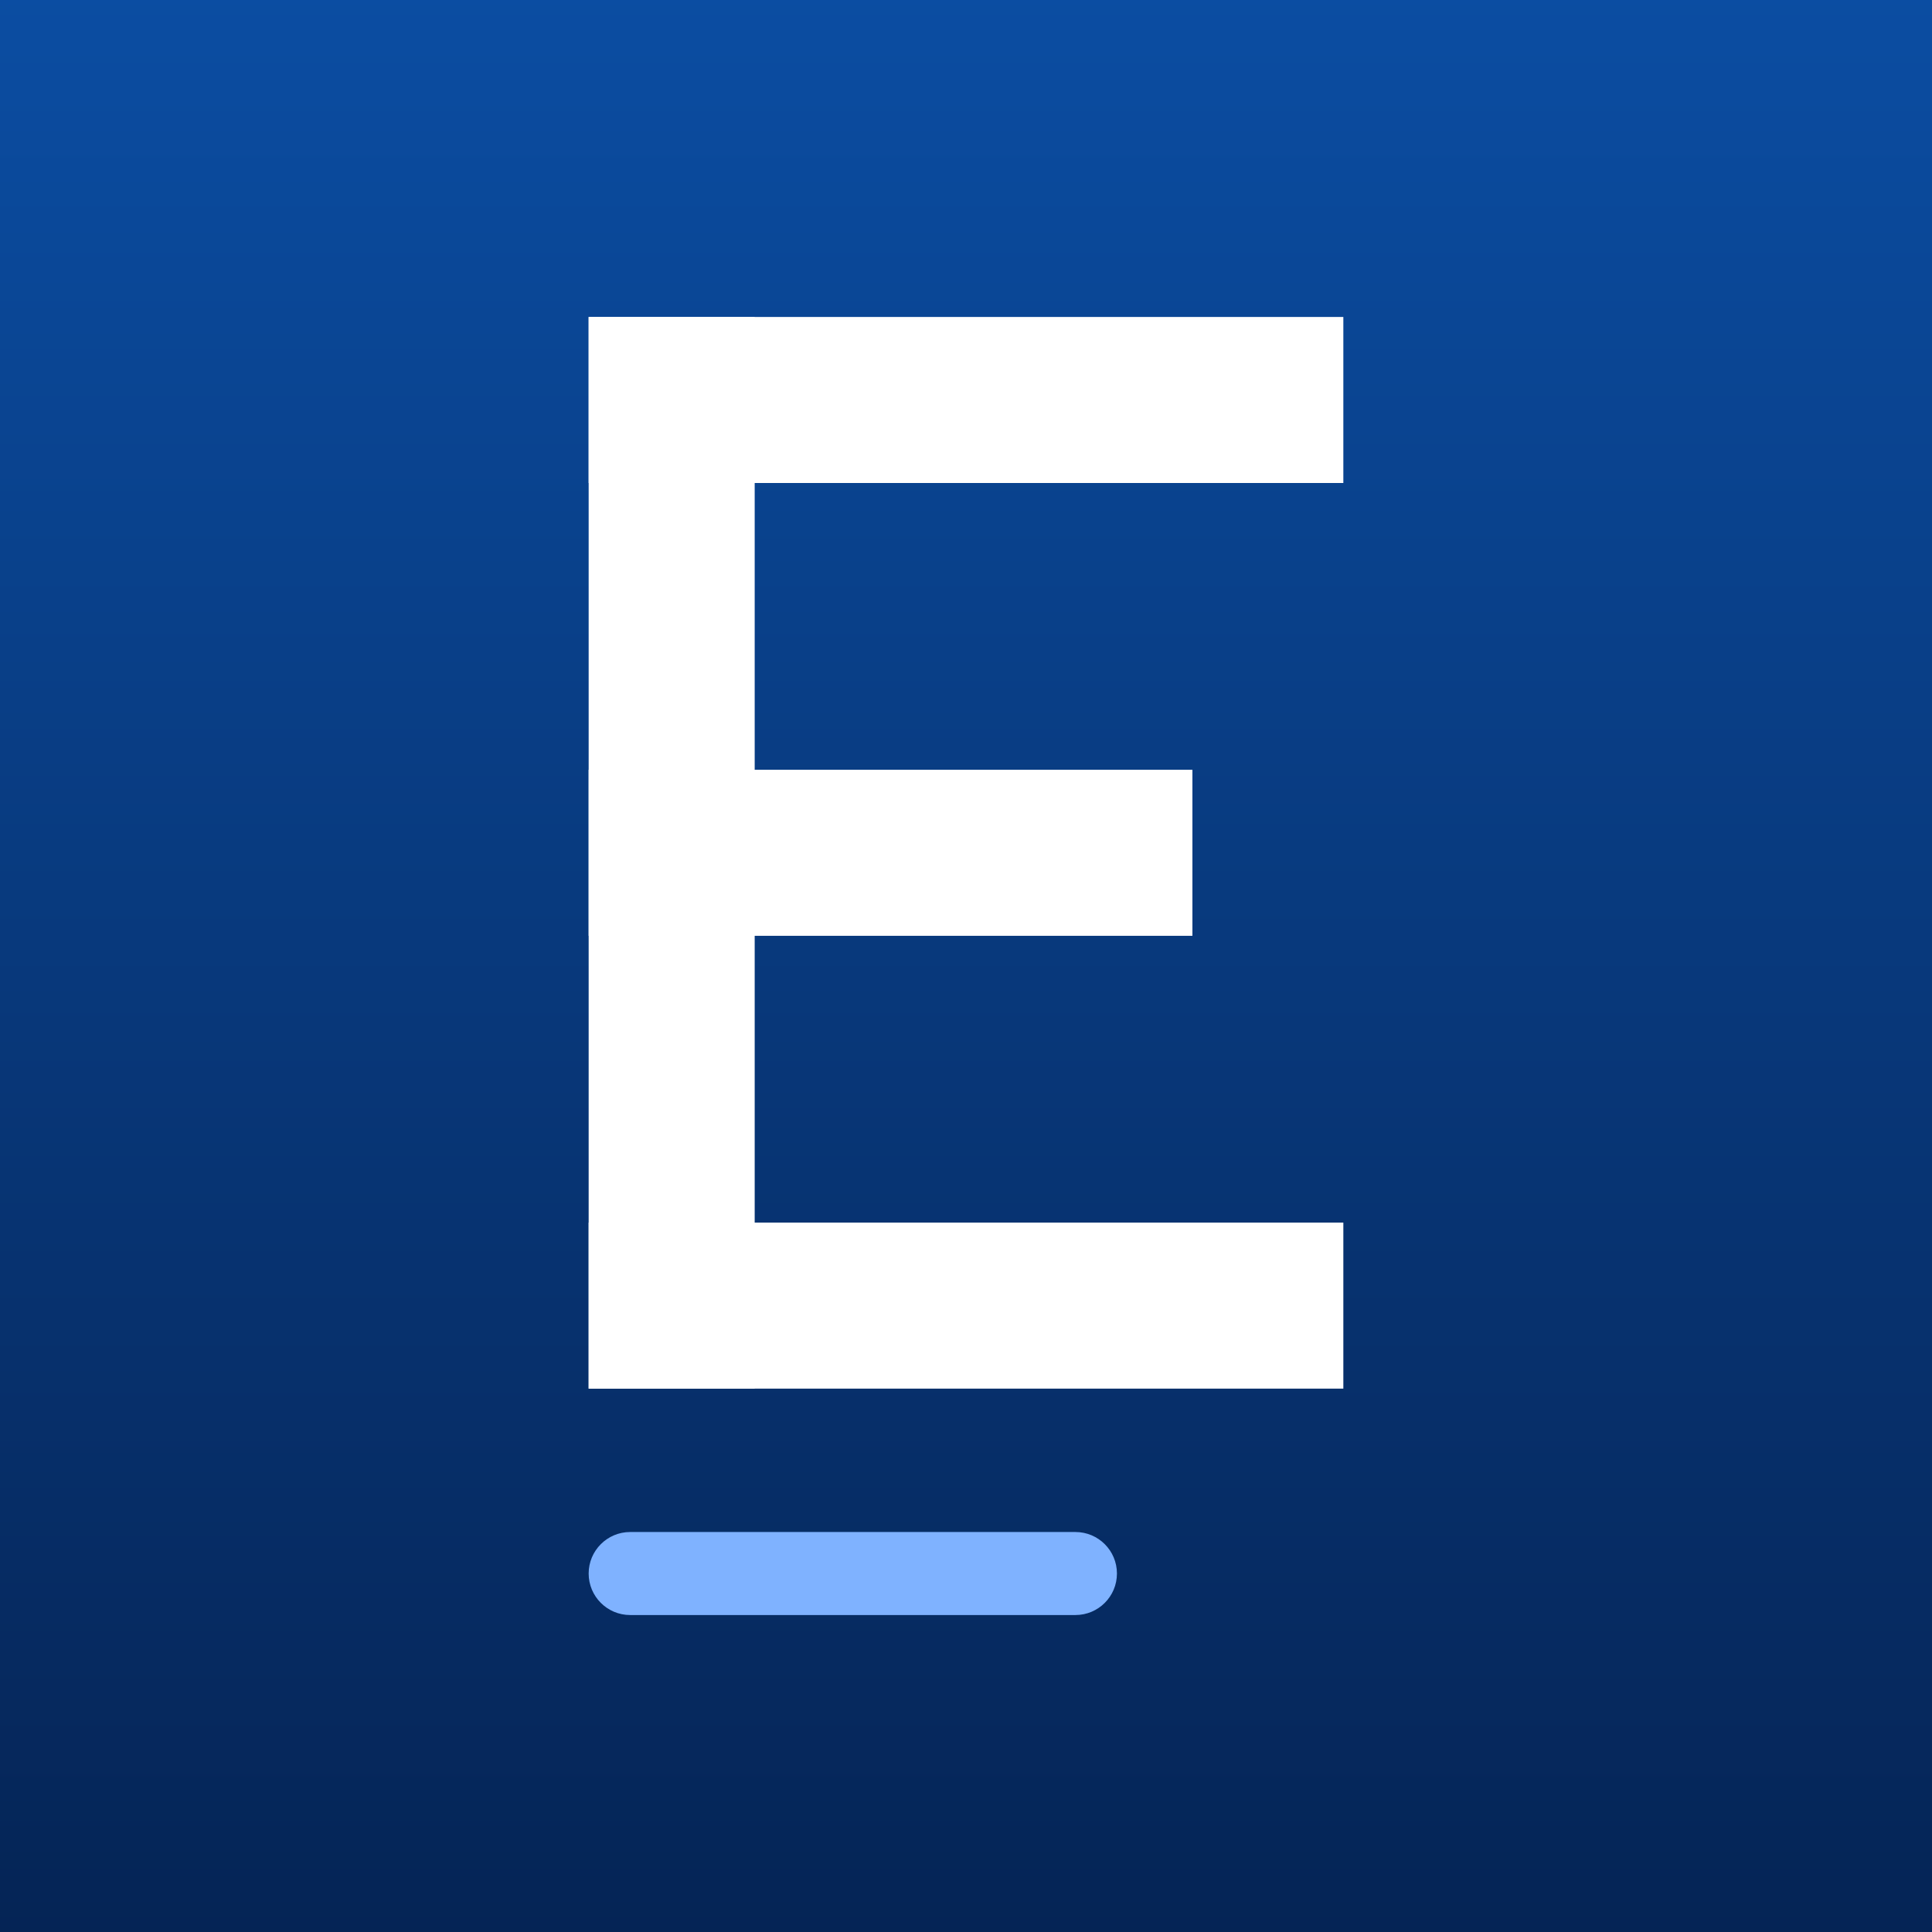
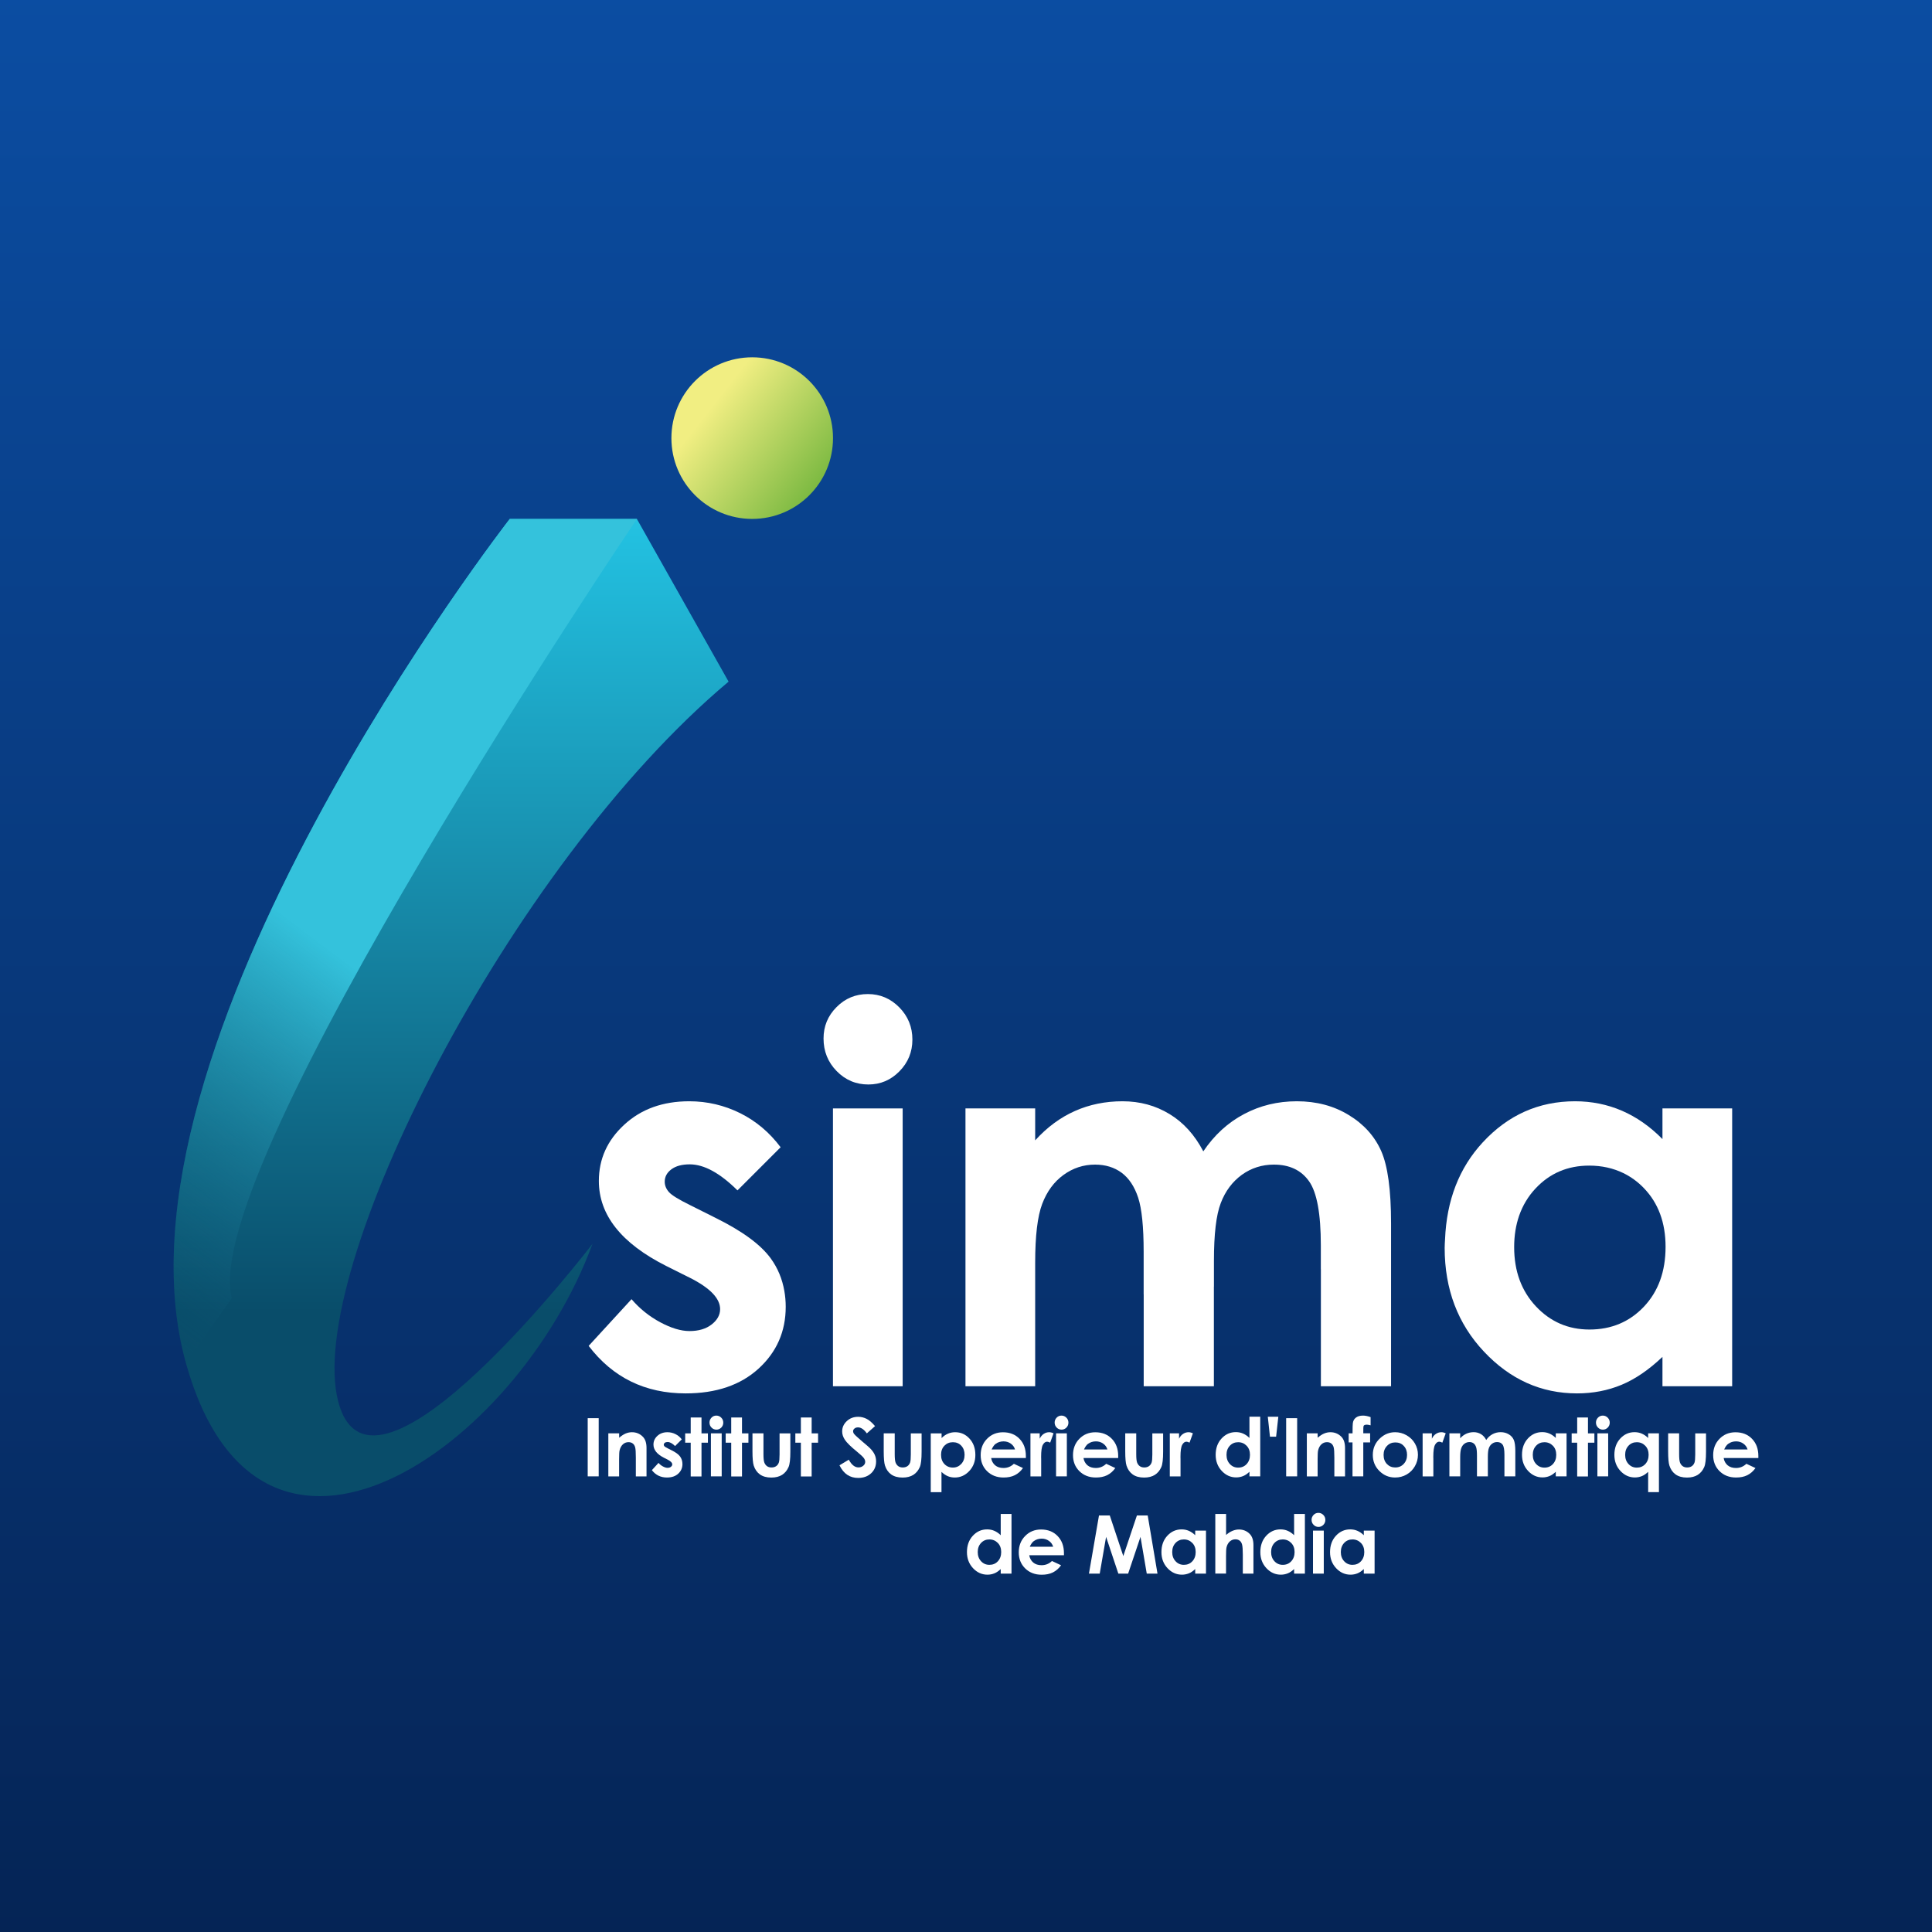
<svg xmlns="http://www.w3.org/2000/svg" width="512" height="512" viewBox="0 0 512 512">
  <defs>
    <linearGradient id="bg" x1="0" y1="0" x2="0" y2="1">
      <stop offset="0" stop-color="#0b4da2" />
      <stop offset="1" stop-color="#052455" />
    </linearGradient>
  </defs>
  <rect width="512" height="512" fill="url(#bg)" />
-   <g fill="#ffffff">
-     <rect x="156" y="84" width="44" height="284" />
-     <rect x="156" y="84" width="200" height="44" />
-     <rect x="156" y="204" width="160" height="44" />
-     <rect x="156" y="324" width="200" height="44" />
-   </g>
-   <rect x="156" y="406" width="140" height="22" rx="11" fill="#7fb2ff" />
+   <svg x="46" y="94.69" width="420" height="322.63" viewBox="0 0 301.26 231.42">
+     <style type="text/css">
+     	.st0{fill:url(#SVGID_1_);}
+     	.st1{fill:url(#SVGID_00000012452033857554364170000003166221339989402757_);}
+     	.st2{fill:url(#SVGID_00000106870024935404341590000005112153355012736653_);}
+     	.st3{fill:#FFFFFF;}
+     	.st4{display:none;fill:#FFFFFF;}
+     </style>
+     <linearGradient id="SVGID_1_" gradientUnits="userSpaceOnUse" x1="97.88" y1="5.905" x2="122.095" y2="24.824">
+       <stop offset="0.182" style="stop-color:#F1EE82" />
+       <stop offset="1" style="stop-color:#7DBA42" />
+     </linearGradient>
+     <circle class="st0" cx="109.99" cy="15.36" r="15.36" />
+     <linearGradient id="SVGID_00000063620961977237544380000008804526131405976760_" gradientUnits="userSpaceOnUse" x1="52.745" y1="216.477" x2="52.745" y2="30.729">
+       <stop offset="0.188" style="stop-color:#094D6A" />
+       <stop offset="1" style="stop-color:#23C2E2" />
+     </linearGradient>
+     <path style="fill:url(#SVGID_00000063620961977237544380000008804526131405976760_);" d="M63.9,30.73c0,0-78.28,100.57-61.55,160.48      c14.05,50.31,62.94,16.38,77.28-22.69c0,0-41.87,54.73-48.33,30c-6.46-24.73,32.32-101.74,74.2-136.87L88.07,30.73H63.9z" />
+     <linearGradient id="SVGID_00000032623394942694470310000014129266982845146030_" gradientUnits="userSpaceOnUse" x1="-16.595" y1="176.933" x2="91.582" y2="33.378">
+       <stop offset="0" style="stop-color:#094D6A;stop-opacity:0" />
+       <stop offset="0.442" style="stop-color:#34C2DC" />
+     </linearGradient>
+     <path style="fill:url(#SVGID_00000032623394942694470310000014129266982845146030_);" d="M63.9,30.73c0,0-78.28,100.57-61.55,160.48      l8.71-12.37C4.59,154.11,88.07,30.73,88.07,30.73H63.9z" />
+     <g>
+       <g>
+         <path class="st3" d="M78.72,201.66h2.09v11.06h-2.09V201.66z" />
+         <path class="st3" d="M82.65,204.54h2.05v0.84c0.46-0.39,0.89-0.67,1.27-0.82c0.38-0.15,0.76-0.23,1.16-0.23        c0.81,0,1.5,0.28,2.06,0.85c0.48,0.48,0.71,1.19,0.71,2.14v5.41h-2.03v-3.58c0-0.98-0.04-1.62-0.13-1.95        c-0.09-0.32-0.24-0.57-0.46-0.73c-0.22-0.17-0.49-0.25-0.81-0.25c-0.41,0-0.77,0.14-1.07,0.42c-0.3,0.28-0.5,0.66-0.62,1.15        c-0.06,0.25-0.09,0.81-0.09,1.66v3.28h-2.05V204.54z" />
+         <path class="st3" d="M96.6,205.69l-1.27,1.27c-0.52-0.51-0.99-0.77-1.41-0.77c-0.23,0-0.41,0.05-0.54,0.15s-0.2,0.22-0.2,0.36        c0,0.11,0.04,0.21,0.12,0.3c0.08,0.09,0.29,0.22,0.61,0.38l0.75,0.38c0.79,0.39,1.34,0.79,1.63,1.2s0.44,0.88,0.44,1.43        c0,0.73-0.27,1.33-0.8,1.82c-0.53,0.49-1.25,0.73-2.15,0.73c-1.19,0-2.15-0.47-2.86-1.4l1.26-1.38c0.24,0.28,0.52,0.51,0.85,0.68        c0.32,0.17,0.61,0.26,0.86,0.26c0.27,0,0.49-0.06,0.65-0.2c0.17-0.13,0.25-0.28,0.25-0.45c0-0.32-0.3-0.62-0.89-0.92l-0.69-0.35        c-1.32-0.67-1.99-1.5-1.99-2.5c0-0.65,0.25-1.2,0.75-1.66s1.14-0.69,1.91-0.69c0.53,0,1.03,0.12,1.5,0.35        C95.87,204.92,96.27,205.25,96.6,205.69z" />
+         <path class="st3" d="M98.3,201.53h2.05v3.02h1.22v1.77h-1.22v6.42H98.3v-6.42h-1.05v-1.77h1.05V201.53z" />
+         <path class="st3" d="M103.17,201.17c0.36,0,0.67,0.13,0.93,0.39c0.26,0.26,0.39,0.58,0.39,0.95c0,0.37-0.13,0.68-0.38,0.94        c-0.26,0.26-0.56,0.39-0.92,0.39c-0.37,0-0.68-0.13-0.93-0.39c-0.26-0.26-0.39-0.58-0.39-0.96c0-0.36,0.13-0.67,0.38-0.93        C102.5,201.3,102.81,201.17,103.17,201.17z M102.14,204.54h2.05v8.18h-2.05V204.54z" />
+         <path class="st3" d="M106,201.53h2.05v3.02h1.22v1.77h-1.22v6.42H106v-6.42h-1.05v-1.77H106V201.53z" />
+         <path class="st3" d="M110.05,204.54h2.08v3.94c0,0.77,0.05,1.3,0.16,1.6c0.11,0.3,0.28,0.53,0.51,0.7        c0.23,0.17,0.52,0.25,0.86,0.25s0.63-0.08,0.87-0.24c0.24-0.16,0.42-0.4,0.53-0.72c0.08-0.24,0.13-0.74,0.13-1.51v-4.01h2.05v3.47        c0,1.43-0.11,2.41-0.34,2.93c-0.28,0.64-0.68,1.13-1.22,1.48c-0.54,0.34-1.22,0.52-2.05,0.52c-0.9,0-1.62-0.2-2.18-0.6        c-0.55-0.4-0.94-0.96-1.17-1.68c-0.16-0.5-0.24-1.4-0.24-2.71V204.54z" />
+         <path class="st3" d="M119.24,201.53h2.05v3.02h1.22v1.77h-1.22v6.42h-2.05v-6.42h-1.05v-1.77h1.05V201.53z" />
+         <path class="st3" d="M133.34,203.17l-1.56,1.38c-0.55-0.76-1.11-1.14-1.67-1.14c-0.28,0-0.5,0.07-0.68,0.22        c-0.18,0.15-0.26,0.32-0.26,0.5s0.06,0.36,0.19,0.53c0.17,0.22,0.69,0.69,1.54,1.42c0.8,0.67,1.29,1.1,1.46,1.27        c0.43,0.43,0.73,0.84,0.91,1.24c0.18,0.39,0.27,0.82,0.27,1.29c0,0.91-0.31,1.66-0.94,2.25c-0.63,0.59-1.45,0.89-2.46,0.89        c-0.79,0-1.47-0.19-2.06-0.58s-1.09-0.99-1.5-1.82l1.77-1.07c0.53,0.98,1.14,1.47,1.84,1.47c0.36,0,0.67-0.11,0.91-0.32        c0.25-0.21,0.37-0.45,0.37-0.73c0-0.25-0.09-0.5-0.28-0.75c-0.19-0.25-0.6-0.63-1.23-1.15c-1.21-0.98-1.98-1.74-2.34-2.28        s-0.53-1.07-0.53-1.6c0-0.77,0.29-1.42,0.88-1.97c0.58-0.55,1.31-0.82,2.17-0.82c0.55,0,1.08,0.13,1.58,0.38        C132.22,202.02,132.76,202.49,133.34,203.17z" />
+         <path class="st3" d="M135,204.54h2.08v3.94c0,0.77,0.05,1.3,0.16,1.6c0.11,0.3,0.28,0.53,0.51,0.7c0.23,0.17,0.52,0.25,0.86,0.25        s0.63-0.08,0.87-0.24c0.24-0.16,0.42-0.4,0.53-0.72c0.08-0.24,0.13-0.74,0.13-1.51v-4.01h2.05v3.47c0,1.43-0.11,2.41-0.34,2.93        c-0.28,0.64-0.68,1.13-1.22,1.48c-0.54,0.34-1.22,0.52-2.05,0.52c-0.9,0-1.62-0.2-2.18-0.6c-0.55-0.4-0.94-0.96-1.17-1.68        c-0.16-0.5-0.24-1.4-0.24-2.71V204.54z" />
+         <path class="st3" d="M145.99,204.54v0.9c0.37-0.37,0.77-0.65,1.2-0.83c0.43-0.19,0.89-0.28,1.38-0.28c1.07,0,1.98,0.4,2.72,1.21        c0.75,0.81,1.12,1.84,1.12,3.11c0,1.22-0.39,2.24-1.16,3.06c-0.77,0.82-1.69,1.23-2.75,1.23c-0.47,0-0.91-0.08-1.32-0.25        s-0.81-0.44-1.21-0.82v3.86h-2.04v-11.18H145.99z M148.14,206.23c-0.65,0-1.18,0.22-1.61,0.66c-0.43,0.44-0.64,1.02-0.64,1.73        c0,0.73,0.21,1.31,0.64,1.76c0.43,0.45,0.96,0.67,1.61,0.67c0.63,0,1.15-0.23,1.58-0.68c0.43-0.46,0.64-1.04,0.64-1.75        c0-0.7-0.21-1.28-0.63-1.73C149.32,206.45,148.79,206.23,148.14,206.23z" />
+         <path class="st3" d="M162.01,209.23h-6.6c0.1,0.58,0.35,1.04,0.76,1.39c0.41,0.34,0.94,0.51,1.58,0.51c0.77,0,1.43-0.27,1.98-0.8        l1.73,0.81c-0.43,0.61-0.95,1.06-1.55,1.36s-1.32,0.44-2.14,0.44c-1.28,0-2.33-0.41-3.14-1.21s-1.21-1.82-1.21-3.04        c0-1.25,0.4-2.29,1.21-3.11c0.8-0.82,1.81-1.24,3.03-1.24c1.29,0,2.34,0.41,3.14,1.24c0.81,0.83,1.21,1.92,1.21,3.27        L162.01,209.23z M159.95,207.61c-0.14-0.46-0.4-0.83-0.8-1.11c-0.4-0.29-0.86-0.43-1.39-0.43c-0.57,0-1.07,0.16-1.51,0.48        c-0.27,0.2-0.52,0.55-0.75,1.06H159.95z" />
+         <path class="st3" d="M162.88,204.54h1.76v1.03c0.19-0.41,0.44-0.71,0.76-0.92c0.32-0.21,0.66-0.32,1.04-0.32        c0.27,0,0.54,0.07,0.83,0.21l-0.64,1.77c-0.24-0.12-0.44-0.18-0.59-0.18c-0.32,0-0.58,0.2-0.8,0.59c-0.22,0.39-0.33,1.16-0.33,2.3        l0.01,0.4v3.31h-2.04V204.54z" />
+         <path class="st3" d="M168.78,201.17c0.36,0,0.67,0.13,0.93,0.39c0.26,0.26,0.39,0.58,0.39,0.95c0,0.37-0.13,0.68-0.38,0.94        c-0.26,0.26-0.56,0.39-0.92,0.39c-0.37,0-0.68-0.13-0.93-0.39c-0.26-0.26-0.39-0.58-0.39-0.96c0-0.36,0.13-0.67,0.38-0.93        C168.11,201.3,168.42,201.17,168.78,201.17z M167.75,204.54h2.05v8.18h-2.05V204.54z" />
+         <path class="st3" d="M179.56,209.23h-6.6c0.1,0.58,0.35,1.04,0.76,1.39c0.41,0.34,0.94,0.51,1.58,0.51c0.77,0,1.43-0.27,1.98-0.8        l1.73,0.81c-0.43,0.61-0.95,1.06-1.55,1.36s-1.32,0.44-2.14,0.44c-1.28,0-2.33-0.41-3.14-1.21s-1.21-1.82-1.21-3.04        c0-1.25,0.4-2.29,1.21-3.11c0.8-0.82,1.81-1.24,3.03-1.24c1.29,0,2.34,0.41,3.14,1.24c0.81,0.83,1.21,1.92,1.21,3.27        L179.56,209.23z M177.51,207.61c-0.14-0.46-0.4-0.83-0.8-1.11c-0.4-0.29-0.86-0.43-1.39-0.43c-0.57,0-1.07,0.16-1.51,0.48        c-0.27,0.2-0.52,0.55-0.75,1.06H177.51z" />
+         <path class="st3" d="M180.91,204.54h2.08v3.94c0,0.77,0.05,1.3,0.16,1.6c0.11,0.3,0.28,0.53,0.51,0.7        c0.23,0.17,0.52,0.25,0.86,0.25s0.63-0.08,0.87-0.24c0.24-0.16,0.42-0.4,0.53-0.72c0.08-0.24,0.13-0.74,0.13-1.51v-4.01h2.05v3.47        c0,1.43-0.11,2.41-0.34,2.93c-0.28,0.64-0.68,1.13-1.22,1.48c-0.54,0.34-1.22,0.52-2.05,0.52c-0.9,0-1.62-0.2-2.18-0.6        c-0.55-0.4-0.94-0.96-1.17-1.68c-0.16-0.5-0.24-1.4-0.24-2.71V204.54z" />
+         <path class="st3" d="M189.37,204.54h1.76v1.03c0.19-0.41,0.44-0.71,0.76-0.92c0.32-0.21,0.66-0.32,1.04-0.32        c0.27,0,0.54,0.07,0.83,0.21l-0.64,1.77c-0.24-0.12-0.44-0.18-0.59-0.18c-0.32,0-0.58,0.2-0.8,0.59c-0.22,0.39-0.33,1.16-0.33,2.3        l0.01,0.4v3.31h-2.04V204.54z" />
+         <path class="st3" d="M204.51,201.38h2.05v11.34h-2.05v-0.87c-0.4,0.38-0.8,0.66-1.21,0.82s-0.84,0.25-1.31,0.25        c-1.06,0-1.97-0.41-2.74-1.23c-0.77-0.82-1.16-1.84-1.16-3.06c0-1.26,0.37-2.3,1.12-3.11c0.75-0.81,1.65-1.21,2.72-1.21        c0.49,0,0.95,0.09,1.38,0.28c0.43,0.19,0.83,0.46,1.2,0.83V201.38z M202.36,206.23c-0.63,0-1.16,0.22-1.58,0.67        c-0.42,0.45-0.63,1.02-0.63,1.73c0,0.71,0.21,1.29,0.64,1.75c0.43,0.46,0.95,0.68,1.58,0.68c0.64,0,1.18-0.22,1.6-0.67        c0.42-0.45,0.64-1.04,0.64-1.76c0-0.71-0.21-1.29-0.64-1.73S203.01,206.23,202.36,206.23z" />
+         <path class="st3" d="M209.58,205.18h-1.17l-0.41-3.79h2L209.58,205.18z" />
+         <path class="st3" d="M211.49,201.66h2.09v11.06h-2.09V201.66z" />
+         <path class="st3" d="M215.42,204.54h2.05v0.84c0.46-0.39,0.89-0.67,1.27-0.82c0.38-0.15,0.76-0.23,1.16-0.23        c0.81,0,1.5,0.28,2.07,0.85c0.48,0.48,0.71,1.19,0.71,2.14v5.41h-2.03v-3.58c0-0.98-0.04-1.62-0.13-1.95        c-0.09-0.32-0.24-0.57-0.46-0.73c-0.22-0.17-0.49-0.25-0.81-0.25c-0.42,0-0.77,0.14-1.07,0.42s-0.5,0.66-0.62,1.15        c-0.06,0.25-0.09,0.81-0.09,1.66v3.28h-2.05V204.54z" />
+         <path class="st3" d="M223.38,204.54h0.73c0-1.07,0.02-1.71,0.05-1.9c0.05-0.45,0.24-0.81,0.57-1.07c0.32-0.26,0.78-0.4,1.37-0.4        c0.43,0,0.91,0.1,1.44,0.29v1.56c-0.3-0.08-0.54-0.13-0.73-0.13c-0.24,0-0.42,0.05-0.53,0.15c-0.08,0.08-0.12,0.23-0.12,0.47        l-0.01,1.02h1.3v1.74h-1.3v6.45h-2.05v-6.45h-0.73V204.54z" />
+         <path class="st3" d="M232.2,204.33c0.77,0,1.5,0.19,2.18,0.58c0.68,0.39,1.21,0.91,1.59,1.57c0.38,0.66,0.57,1.38,0.57,2.14        c0,0.77-0.19,1.49-0.58,2.17c-0.38,0.67-0.91,1.2-1.57,1.58c-0.66,0.38-1.39,0.57-2.19,0.57c-1.17,0-2.17-0.42-3-1.25        c-0.83-0.83-1.24-1.85-1.24-3.04c0-1.28,0.47-2.34,1.41-3.2C230.19,204.7,231.14,204.33,232.2,204.33z M232.24,206.27        c-0.64,0-1.17,0.22-1.59,0.67c-0.42,0.44-0.64,1.01-0.64,1.7c0,0.71,0.21,1.29,0.63,1.73c0.42,0.44,0.95,0.66,1.59,0.66        c0.64,0,1.18-0.22,1.6-0.67s0.64-1.02,0.64-1.72s-0.21-1.27-0.63-1.71C233.43,206.48,232.89,206.27,232.24,206.27z" />
+         <path class="st3" d="M237.43,204.54h1.76v1.03c0.19-0.41,0.44-0.71,0.76-0.92c0.32-0.21,0.66-0.32,1.04-0.32        c0.27,0,0.54,0.07,0.83,0.21l-0.64,1.77c-0.24-0.12-0.44-0.18-0.59-0.18c-0.32,0-0.58,0.2-0.8,0.59c-0.22,0.39-0.33,1.16-0.33,2.3        l0.01,0.4v3.31h-2.04V204.54z" />
+         <path class="st3" d="M242.52,204.54h2.05v0.94c0.35-0.39,0.74-0.67,1.17-0.87c0.43-0.19,0.9-0.29,1.4-0.29        c0.51,0,0.97,0.13,1.39,0.38c0.41,0.25,0.74,0.62,0.99,1.1c0.33-0.48,0.73-0.85,1.2-1.1c0.47-0.25,0.99-0.38,1.55-0.38        c0.58,0,1.09,0.14,1.54,0.41s0.76,0.62,0.95,1.06c0.19,0.44,0.29,1.15,0.29,2.13v4.8h-2.07v-4.15c0-0.93-0.12-1.56-0.35-1.88        s-0.58-0.49-1.04-0.49c-0.35,0-0.67,0.1-0.94,0.3c-0.28,0.2-0.49,0.48-0.62,0.83c-0.14,0.35-0.2,0.92-0.2,1.7v3.69h-2.07v-3.96        c0-0.73-0.05-1.26-0.16-1.59c-0.11-0.33-0.27-0.57-0.49-0.73c-0.22-0.16-0.48-0.24-0.78-0.24c-0.34,0-0.65,0.1-0.93,0.3        c-0.28,0.2-0.49,0.49-0.62,0.85c-0.14,0.37-0.21,0.94-0.21,1.73v3.64h-2.05V204.54z" />
+         <path class="st3" d="M262.74,204.54h2.05v8.18h-2.05v-0.87c-0.4,0.38-0.8,0.66-1.21,0.82s-0.84,0.25-1.31,0.25        c-1.06,0-1.97-0.41-2.74-1.23c-0.77-0.82-1.16-1.84-1.16-3.06c0-1.26,0.37-2.3,1.12-3.11c0.75-0.81,1.65-1.21,2.72-1.21        c0.49,0,0.95,0.09,1.38,0.28c0.43,0.19,0.83,0.46,1.2,0.83V204.54z M260.58,206.23c-0.63,0-1.16,0.22-1.58,0.67        c-0.42,0.45-0.63,1.02-0.63,1.73c0,0.71,0.21,1.29,0.64,1.75c0.43,0.46,0.95,0.68,1.58,0.68c0.64,0,1.18-0.22,1.6-0.67        c0.42-0.45,0.64-1.04,0.64-1.76c0-0.71-0.21-1.29-0.64-1.73S261.23,206.23,260.58,206.23z" />
+         <path class="st3" d="M266.81,201.53h2.05v3.02h1.22v1.77h-1.22v6.42h-2.05v-6.42h-1.05v-1.77h1.05V201.53z" />
+         <path class="st3" d="M271.68,201.17c0.36,0,0.67,0.13,0.93,0.39c0.26,0.26,0.39,0.58,0.39,0.95c0,0.37-0.13,0.68-0.38,0.94        c-0.26,0.26-0.56,0.39-0.92,0.39c-0.37,0-0.68-0.13-0.93-0.39c-0.26-0.26-0.39-0.58-0.39-0.96c0-0.36,0.13-0.67,0.38-0.93        C271.01,201.3,271.32,201.17,271.68,201.17z M270.65,204.54h2.05v8.18h-2.05V204.54z" />
+         <path class="st3" d="M280.3,204.54h2.05v11.18h-2.05v-3.86c-0.4,0.38-0.8,0.66-1.21,0.82s-0.84,0.25-1.31,0.25        c-1.06,0-1.97-0.41-2.74-1.23c-0.77-0.82-1.16-1.84-1.16-3.06c0-1.26,0.37-2.3,1.12-3.11c0.75-0.81,1.65-1.21,2.72-1.21        c0.49,0,0.95,0.09,1.38,0.28c0.43,0.19,0.83,0.46,1.2,0.83V204.54z M278.14,206.23c-0.63,0-1.16,0.22-1.58,0.67        c-0.42,0.45-0.63,1.02-0.63,1.73c0,0.71,0.21,1.29,0.64,1.75c0.43,0.46,0.95,0.68,1.58,0.68c0.64,0,1.18-0.22,1.6-0.67        c0.42-0.45,0.64-1.04,0.64-1.76c0-0.71-0.21-1.29-0.64-1.73S278.79,206.23,278.14,206.23z" />
+         <path class="st3" d="M284.11,204.54h2.08v3.94c0,0.77,0.05,1.3,0.16,1.6c0.11,0.3,0.28,0.53,0.51,0.7        c0.23,0.17,0.52,0.25,0.86,0.25s0.63-0.08,0.87-0.24c0.24-0.16,0.42-0.4,0.53-0.72c0.08-0.24,0.13-0.74,0.13-1.51v-4.01h2.05v3.47        c0,1.43-0.11,2.41-0.34,2.93c-0.28,0.64-0.68,1.13-1.22,1.48c-0.54,0.34-1.22,0.52-2.05,0.52c-0.9,0-1.62-0.2-2.18-0.6        c-0.55-0.4-0.94-0.96-1.17-1.68c-0.16-0.5-0.24-1.4-0.24-2.71V204.54z" />
+         <path class="st3" d="M301.25,209.23h-6.6c0.1,0.58,0.35,1.04,0.76,1.39c0.41,0.34,0.94,0.51,1.58,0.51c0.77,0,1.43-0.27,1.98-0.8        l1.73,0.81c-0.43,0.61-0.95,1.06-1.55,1.36s-1.32,0.44-2.14,0.44c-1.28,0-2.33-0.41-3.14-1.21s-1.21-1.82-1.21-3.04        c0-1.25,0.4-2.29,1.21-3.11c0.8-0.82,1.81-1.24,3.03-1.24c1.29,0,2.34,0.41,3.14,1.24c0.81,0.83,1.21,1.92,1.21,3.27        L301.25,209.23z M299.2,207.61c-0.14-0.46-0.4-0.83-0.8-1.11c-0.4-0.29-0.86-0.43-1.39-0.43c-0.57,0-1.07,0.16-1.51,0.48        c-0.27,0.2-0.52,0.55-0.75,1.06H299.2z" />
+         <path class="st3" d="M157.23,219.87h2.05v11.34h-2.05v-0.87c-0.4,0.38-0.8,0.66-1.21,0.82s-0.84,0.25-1.31,0.25        c-1.06,0-1.97-0.41-2.74-1.23c-0.77-0.82-1.16-1.84-1.16-3.06c0-1.26,0.37-2.3,1.12-3.11c0.75-0.81,1.65-1.21,2.72-1.21        c0.49,0,0.95,0.09,1.38,0.28c0.43,0.19,0.83,0.46,1.2,0.83V219.87z M155.07,224.71c-0.63,0-1.16,0.22-1.58,0.67        c-0.42,0.45-0.63,1.02-0.63,1.73c0,0.71,0.21,1.29,0.64,1.75c0.43,0.46,0.95,0.68,1.58,0.68c0.64,0,1.18-0.22,1.6-0.67        c0.42-0.45,0.64-1.04,0.64-1.76c0-0.71-0.21-1.29-0.64-1.73S155.72,224.71,155.07,224.71z" />
+         <path class="st3" d="M169.25,227.71h-6.6c0.1,0.58,0.35,1.04,0.76,1.39c0.41,0.34,0.94,0.51,1.58,0.51c0.77,0,1.43-0.27,1.98-0.8        l1.73,0.81c-0.43,0.61-0.95,1.06-1.55,1.36s-1.32,0.44-2.14,0.44c-1.28,0-2.33-0.41-3.14-1.21s-1.21-1.82-1.21-3.04        c0-1.25,0.4-2.29,1.21-3.11c0.8-0.82,1.81-1.24,3.03-1.24c1.29,0,2.34,0.41,3.14,1.24c0.81,0.83,1.21,1.92,1.21,3.27        L169.25,227.71z M167.2,226.1c-0.14-0.46-0.4-0.83-0.8-1.11c-0.4-0.29-0.86-0.43-1.39-0.43c-0.57,0-1.07,0.16-1.51,0.48        c-0.27,0.2-0.52,0.55-0.75,1.06H167.2z" />
+         <path class="st3" d="M175.91,220.15h2.05l2.57,7.72l2.59-7.72h2.05l1.86,11.06h-2.04l-1.19-6.99l-2.35,6.99h-1.86l-2.33-6.99        l-1.21,6.99h-2.05L175.91,220.15z" />
+         <path class="st3" d="M194.2,223.03h2.05v8.18h-2.05v-0.87c-0.4,0.38-0.8,0.66-1.21,0.82s-0.84,0.25-1.31,0.25        c-1.06,0-1.97-0.41-2.74-1.23c-0.77-0.82-1.16-1.84-1.16-3.06c0-1.26,0.37-2.3,1.12-3.11c0.75-0.81,1.65-1.21,2.72-1.21        c0.49,0,0.95,0.09,1.38,0.28c0.43,0.19,0.83,0.46,1.2,0.83V223.03z M192.04,224.71c-0.63,0-1.16,0.22-1.58,0.67        c-0.42,0.45-0.63,1.02-0.63,1.73c0,0.71,0.21,1.29,0.64,1.75c0.43,0.46,0.95,0.68,1.58,0.68c0.64,0,1.18-0.22,1.6-0.67        c0.42-0.45,0.64-1.04,0.64-1.76c0-0.71-0.21-1.29-0.64-1.73S192.69,224.71,192.04,224.71z" />
+         <path class="st3" d="M198.03,219.87h2.04v3.99c0.4-0.35,0.8-0.61,1.21-0.78s0.82-0.26,1.23-0.26c0.81,0,1.5,0.28,2.05,0.84        c0.48,0.49,0.71,1.2,0.71,2.14v5.41h-2.02v-3.59c0-0.95-0.05-1.59-0.14-1.93s-0.24-0.59-0.46-0.75c-0.22-0.17-0.49-0.25-0.81-0.25        c-0.42,0-0.77,0.14-1.07,0.41c-0.3,0.28-0.51,0.65-0.62,1.13c-0.06,0.25-0.09,0.81-0.09,1.68v3.29h-2.04V219.87z" />
+         <path class="st3" d="M213,219.87h2.05v11.34H213v-0.87c-0.4,0.38-0.8,0.66-1.21,0.82s-0.84,0.25-1.31,0.25        c-1.06,0-1.97-0.41-2.74-1.23c-0.77-0.82-1.16-1.84-1.16-3.06c0-1.26,0.37-2.3,1.12-3.11c0.75-0.81,1.65-1.21,2.72-1.21        c0.49,0,0.95,0.09,1.38,0.28c0.43,0.19,0.83,0.46,1.2,0.83V219.87z M210.84,224.71c-0.63,0-1.16,0.22-1.58,0.67        c-0.42,0.45-0.63,1.02-0.63,1.73c0,0.71,0.21,1.29,0.64,1.75c0.43,0.46,0.95,0.68,1.58,0.68c0.64,0,1.18-0.22,1.6-0.67        c0.42-0.45,0.64-1.04,0.64-1.76c0-0.71-0.21-1.29-0.64-1.73S211.49,224.71,210.84,224.71z" />
+         <path class="st3" d="M217.62,219.66c0.36,0,0.67,0.13,0.93,0.39c0.26,0.26,0.39,0.58,0.39,0.95c0,0.37-0.13,0.68-0.38,0.94        c-0.26,0.26-0.56,0.39-0.92,0.39c-0.37,0-0.68-0.13-0.93-0.39c-0.26-0.26-0.39-0.58-0.39-0.96c0-0.36,0.13-0.67,0.38-0.93        C216.95,219.79,217.26,219.66,217.62,219.66z M216.59,223.03h2.05v8.18h-2.05V223.03z" />
+         <path class="st3" d="M226.25,223.03h2.05v8.18h-2.05v-0.87c-0.4,0.38-0.8,0.66-1.21,0.82s-0.84,0.25-1.31,0.25        c-1.06,0-1.97-0.41-2.74-1.23c-0.77-0.82-1.16-1.84-1.16-3.06c0-1.26,0.37-2.3,1.12-3.11c0.75-0.81,1.65-1.21,2.72-1.21        c0.49,0,0.95,0.09,1.38,0.28c0.43,0.19,0.83,0.46,1.2,0.83V223.03z M224.09,224.71c-0.63,0-1.16,0.22-1.58,0.67        c-0.42,0.45-0.63,1.02-0.63,1.73c0,0.71,0.21,1.29,0.64,1.75c0.43,0.46,0.95,0.68,1.58,0.68c0.64,0,1.18-0.22,1.6-0.67        c0.42-0.45,0.64-1.04,0.64-1.76c0-0.71-0.21-1.29-0.64-1.73S224.74,224.71,224.09,224.71z" />
+       </g>
+     </g>
+     <g>
+       <path class="st4" d="M258.96,180.39c2.76,2.94,6.15,4.42,10.18,4.42c4.16,0,7.61-1.45,10.35-4.34c2.74-2.89,4.11-6.69,4.11-11.38       c0-4.59-1.37-8.31-4.11-11.16c-1.17-1.22-2.48-2.16-3.92-2.85c-6.15,2.92-12.78,5.63-19.81,8.11c-0.62,1.8-0.94,3.78-0.94,5.95       C254.82,173.7,256.2,177.45,258.96,180.39z" />
+       <path class="st3" d="M116.36,180.49c0,4.69-1.72,8.61-5.16,11.75c-3.45,3.14-8.07,4.71-13.86,4.71c-7.7,0-13.85-3.01-18.44-9.03       l8.15-8.88c1.55,1.81,3.37,3.27,5.46,4.39s3.94,1.67,5.56,1.67c1.74,0,3.15-0.42,4.22-1.26c1.07-0.84,1.6-1.81,1.6-2.91       c0-2.04-1.92-4.03-5.77-5.97l-0.41-0.2l-4.06-2.03c-8.54-4.3-12.81-9.69-12.81-16.16c0-4.18,1.61-7.74,4.83-10.7       c3.22-2.97,7.33-4.45,12.35-4.45c3.43,0,6.65,0.76,9.68,2.26c3.03,1.51,5.59,3.67,7.69,6.48l-8.2,8.2       c-3.33-3.3-6.36-4.95-9.07-4.95c-1.49,0-2.66,0.32-3.5,0.95c-0.84,0.63-1.26,1.41-1.26,2.35c0,0.71,0.27,1.37,0.8,1.97       c0.53,0.6,1.85,1.41,3.96,2.45l4.85,2.43c5.11,2.52,8.62,5.09,10.53,7.71c1.34,1.84,2.2,3.91,2.6,6.21       C116.27,178.44,116.36,179.45,116.36,180.49z" />
+       <path class="st3" d="M131.97,121.04c-2.32,0-4.31,0.82-5.95,2.48c-1.65,1.65-2.47,3.64-2.47,5.97c0,2.43,0.83,4.49,2.49,6.19       s3.67,2.55,6.03,2.55c2.29,0,4.26-0.83,5.9-2.5c1.65-1.67,2.47-3.68,2.47-6.04c0-2.39-0.83-4.43-2.49-6.12       C136.28,121.88,134.29,121.04,131.97,121.04z" />
+       <rect x="125.34" y="142.78" class="st3" width="13.25" height="52.81" />
+       <path class="st3" d="M231.43,164.62v30.97h-13.34v-22.25h-0.01v-4.54c0-5.99-0.74-10.04-2.23-12.16s-3.72-3.18-6.7-3.18       c-2.26,0-4.29,0.65-6.09,1.94c-1.78,1.3-3.13,3.08-4,5.37c-0.88,2.28-1.3,5.94-1.3,10.99v4.89h-0.01v18.94h-13.34v-17.47h-0.01       v-8.11c0-4.72-0.35-8.14-1.04-10.26c-0.7-2.12-1.75-3.7-3.14-4.74c-1.4-1.03-3.08-1.55-5.06-1.55c-2.21,0-4.21,0.66-6.01,1.97       s-3.14,3.14-4.04,5.51c-0.89,2.36-1.33,6.08-1.33,11.16v23.49h-13.25v-52.81h13.25v6.07c2.26-2.49,4.78-4.35,7.55-5.58       c2.76-1.23,5.78-1.85,9.05-1.85c3.31,0,6.28,0.81,8.94,2.43c2.67,1.62,4.79,3.98,6.42,7.09c2.1-3.11,4.68-5.47,7.75-7.09       c3.05-1.62,6.39-2.43,10.03-2.43c3.75,0,7.04,0.88,9.89,2.63c2.86,1.74,4.9,4.02,6.15,6.84       C230.8,153.7,231.43,158.28,231.43,164.62z" />
+       <path class="st3" d="M283.02,142.78v5.83c-2.36-2.4-4.93-4.19-7.7-5.39c-2.78-1.2-5.76-1.8-8.92-1.8c-6.89,0-12.74,2.61-17.55,7.82       c-4.49,4.86-6.86,11.01-7.16,18.44c-0.03,0.53-0.07,1.05-0.07,1.6c0,7.86,2.49,14.44,7.47,19.73s10.87,7.94,17.69,7.94       c3.04,0,5.86-0.55,8.46-1.63s5.2-2.86,7.78-5.31v5.58h13.25v-52.81H283.02z M279.49,157.93c2.74,2.84,4.12,6.56,4.12,11.16       c0,4.69-1.38,8.48-4.12,11.38c-2.74,2.89-6.19,4.34-10.35,4.34c-4.03,0-7.42-1.47-10.18-4.41c-2.76-2.95-4.13-6.7-4.13-11.26       c0-2.18,0.32-4.16,0.94-5.96c0.68-1.94,1.71-3.68,3.12-5.18c2.71-2.9,6.11-4.35,10.21-4.35c2.4,0,4.55,0.49,6.48,1.42       C277.01,155.77,278.32,156.71,279.49,157.93z" />
+     </g>
+   </svg>
</svg>
